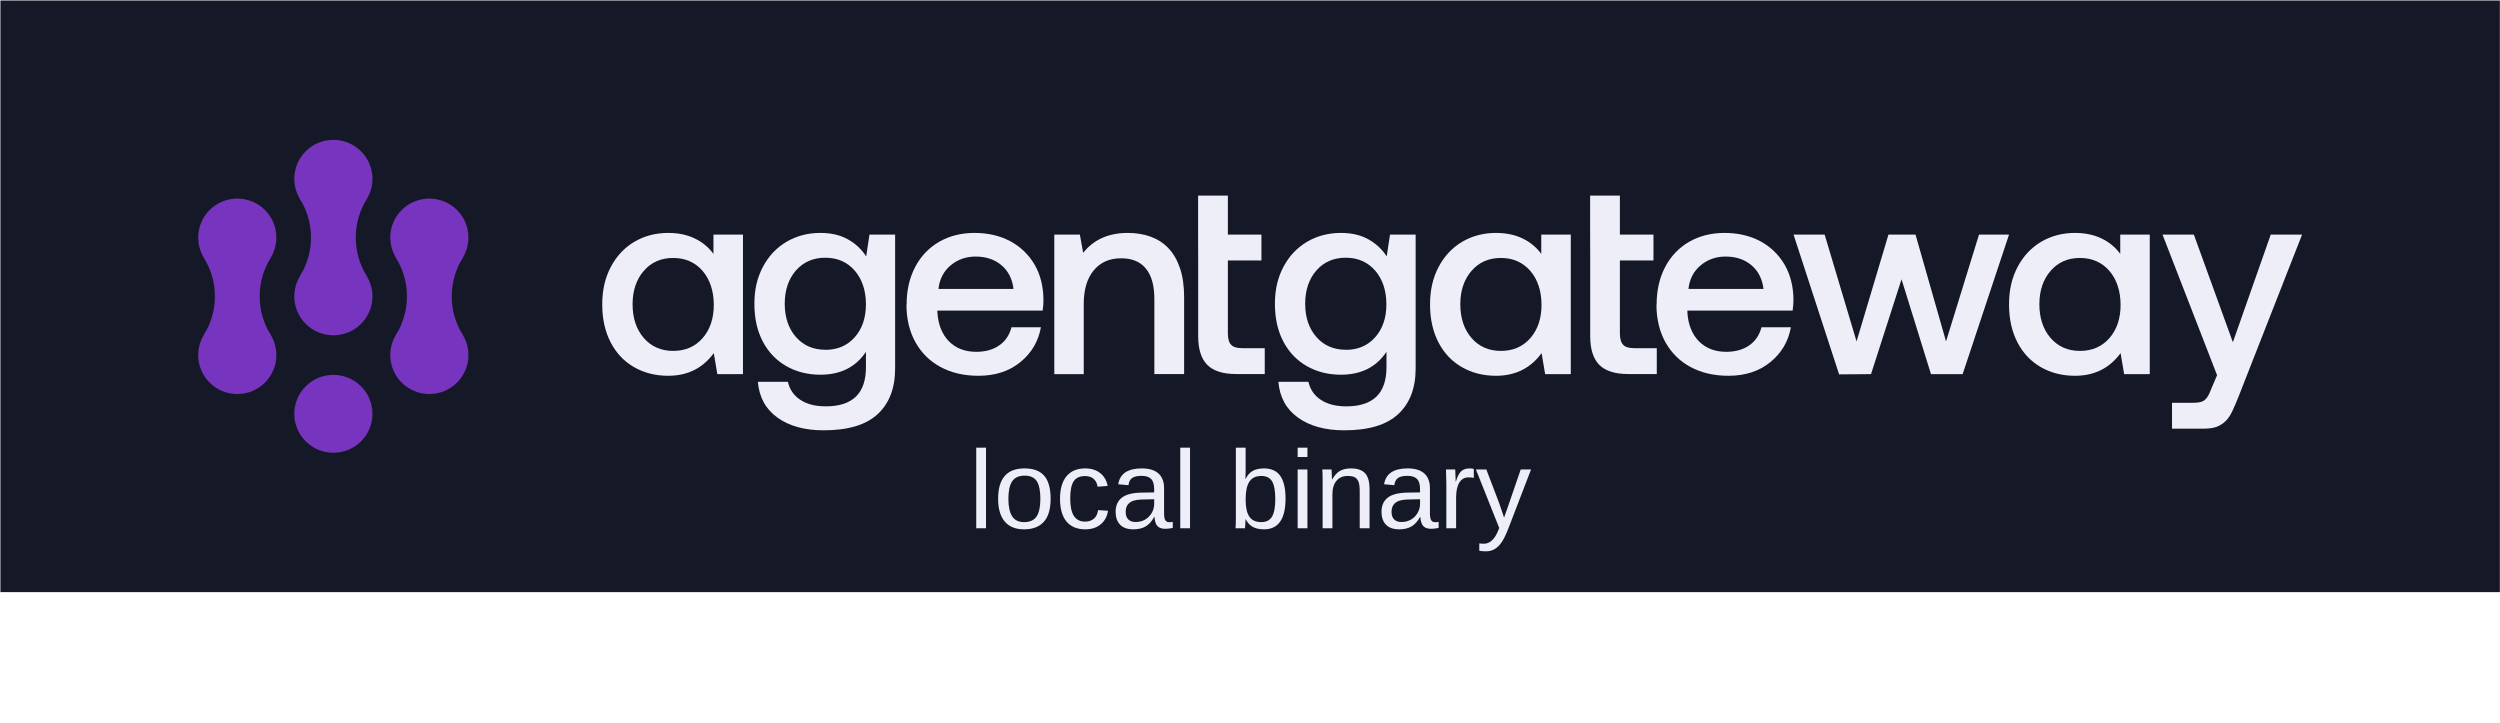
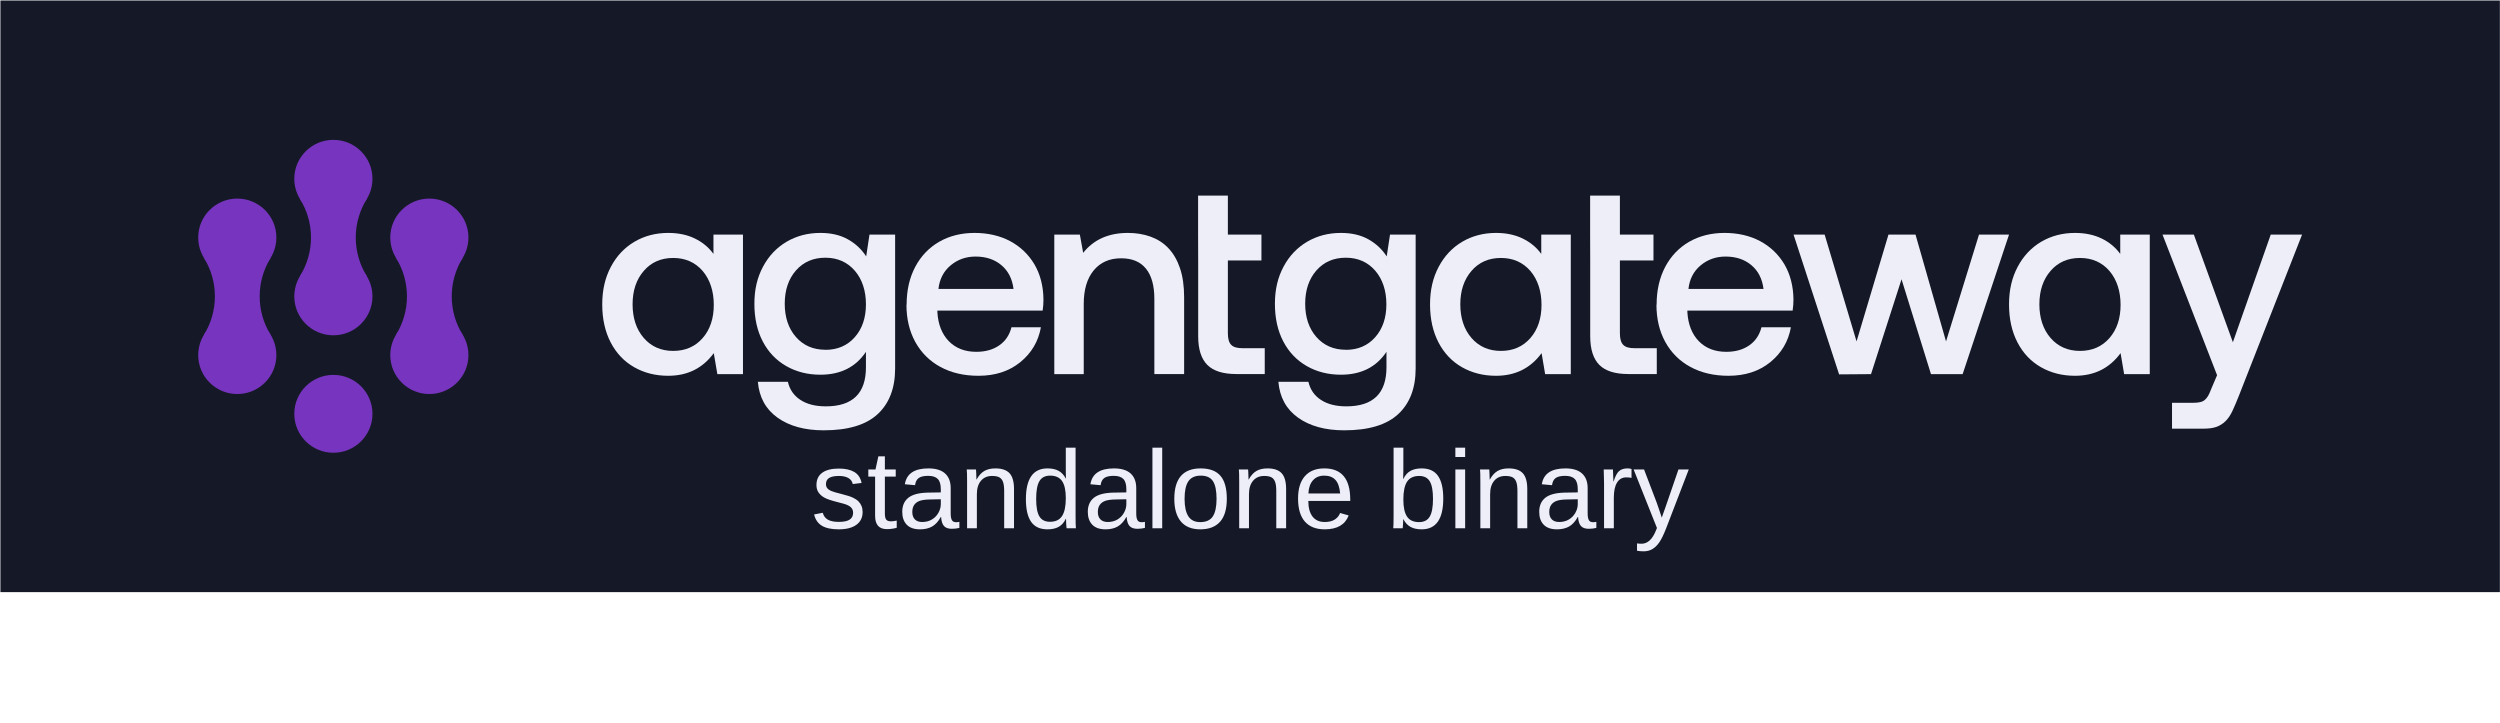
<svg xmlns="http://www.w3.org/2000/svg" width="4496" height="1300" viewBox="0 0 4496 1300" fill="none">
  <rect width="4495" height="1064" transform="translate(0.757812 0.879395)" fill="#151927" />
  <path d="M599.547 391.562C638.371 391.562 669.844 360.212 669.844 321.54C669.844 282.867 638.371 251.517 599.547 251.517C560.723 251.517 529.25 282.867 529.25 321.54C529.25 360.212 560.723 391.562 599.547 391.562Z" fill="#7734be" />
  <path d="M599.547 602.999C638.371 602.999 669.844 571.649 669.844 532.977C669.844 494.304 638.371 462.954 599.547 462.954C560.723 462.954 529.25 494.304 529.25 532.977C529.25 571.649 560.723 602.999 599.547 602.999Z" fill="#7734be" />
  <path d="M639.796 427.162C639.796 401.93 647.062 378.263 659.432 358.117L599.542 321.345L539.652 358.117C552.023 378.263 559.288 401.734 559.288 427.162C559.288 452.589 552.023 476.06 539.652 496.206L599.542 532.978L659.432 496.206C647.062 476.06 639.796 452.589 639.796 427.162Z" fill="#7734be" />
  <path d="M772.141 497.183C810.965 497.183 842.438 465.833 842.438 427.16C842.438 388.488 810.965 357.137 772.141 357.137C733.317 357.137 701.844 388.488 701.844 427.16C701.844 465.833 733.317 497.183 772.141 497.183Z" fill="#7734be" />
  <path d="M772.141 708.62C810.965 708.62 842.438 677.27 842.438 638.597C842.438 599.925 810.965 568.574 772.141 568.574C733.317 568.574 701.844 599.925 701.844 638.597C701.844 677.27 733.317 708.62 772.141 708.62Z" fill="#7734be" />
  <path d="M812.39 532.977C812.39 507.745 819.655 484.079 832.026 463.932L772.136 427.161L712.246 463.932C724.617 484.079 731.882 507.55 731.882 532.977C731.882 558.404 724.617 581.876 712.246 602.022L772.136 638.793L832.026 602.022C819.655 581.876 812.39 558.404 812.39 532.977Z" fill="#7734be" />
  <path d="M426.746 497.183C465.57 497.183 497.043 465.833 497.043 427.16C497.043 388.488 465.57 357.137 426.746 357.137C387.922 357.137 356.449 388.488 356.449 427.16C356.449 465.833 387.922 497.183 426.746 497.183Z" fill="#7734be" />
  <path d="M426.746 708.619C465.57 708.619 497.043 677.268 497.043 638.596C497.043 599.924 465.57 568.573 426.746 568.573C387.922 568.573 356.449 599.924 356.449 638.596C356.449 677.268 387.922 708.619 426.746 708.619Z" fill="#7734be" />
  <path d="M466.996 532.976C466.996 507.744 474.261 484.077 486.632 463.931L426.742 427.159L366.852 463.931C379.222 484.077 386.488 507.548 386.488 532.976C386.488 558.403 379.222 581.874 366.852 602.02L426.742 638.792L486.632 602.02C474.261 581.874 466.996 558.403 466.996 532.976Z" fill="#7734be" />
  <path d="M599.547 814.242C638.371 814.242 669.844 782.891 669.844 744.219C669.844 705.547 638.371 674.196 599.547 674.196C560.723 674.196 529.25 705.547 529.25 744.219C529.25 782.891 560.723 814.242 599.547 814.242Z" fill="#7734be" />
  <path d="M1336.17 421.861V672.833H1290.07L1283.67 635.09C1263.75 662.283 1236.38 675.804 1201.74 675.804C1178.83 675.804 1158.46 670.604 1140.47 660.351C1122.47 650.098 1108.35 635.239 1098.23 615.773C1088.12 596.308 1083.07 573.573 1083.07 547.421C1083.07 521.269 1088.27 499.426 1098.53 479.961C1108.79 460.495 1122.92 445.488 1140.91 434.789C1158.91 424.239 1179.13 418.89 1201.74 418.89C1220.03 418.89 1236.09 422.307 1249.77 428.994C1263.45 435.68 1274.6 444.893 1283.08 456.632V421.861H1336.02H1336.17ZM1210.66 631.078C1232.52 631.078 1250.21 623.352 1263.6 608.047C1276.98 592.742 1283.67 572.682 1283.67 548.313C1283.67 523.944 1276.98 502.844 1263.6 487.242C1250.21 471.788 1232.52 463.913 1210.66 463.913C1188.8 463.913 1171.1 471.64 1157.72 487.242C1144.33 502.695 1137.64 522.755 1137.64 547.273C1137.64 571.79 1144.33 592.296 1157.72 607.749C1171.1 623.203 1188.8 631.078 1210.66 631.078Z" fill="#EDEEF7" />
  <path d="M2824.89 421.861V672.833H2778.79L2772.4 635.09C2752.47 662.283 2725.11 675.804 2690.46 675.804C2667.56 675.804 2647.18 670.604 2629.19 660.351C2611.2 650.098 2597.07 635.239 2586.96 615.773C2576.85 596.308 2571.79 573.573 2571.79 547.421C2571.79 521.269 2576.99 499.426 2587.25 479.961C2597.52 460.495 2611.64 445.488 2629.64 434.789C2647.63 424.239 2667.85 418.89 2690.46 418.89C2708.75 418.89 2724.81 422.307 2738.49 428.994C2752.17 435.68 2763.33 444.893 2771.8 456.632V421.861H2824.74H2824.89ZM2699.23 631.078C2721.09 631.078 2738.79 623.352 2752.17 608.047C2765.56 592.742 2772.25 572.682 2772.25 548.313C2772.25 523.944 2765.56 502.844 2752.17 487.242C2738.79 471.788 2721.09 463.913 2699.23 463.913C2677.37 463.913 2659.68 471.64 2646.29 487.242C2632.91 502.695 2626.22 522.755 2626.22 547.273C2626.22 571.79 2632.91 592.296 2646.29 607.749C2659.68 623.203 2677.37 631.078 2699.23 631.078Z" fill="#EDEEF7" />
  <path d="M3866.14 421.861V672.833H3820.05L3813.65 635.09C3793.72 662.283 3766.36 675.804 3731.71 675.804C3708.81 675.804 3688.44 670.604 3670.44 660.351C3652.45 650.098 3638.32 635.239 3628.21 615.773C3618.1 596.308 3613.04 573.573 3613.04 547.421C3613.04 521.269 3618.25 499.426 3628.51 479.961C3638.77 460.495 3652.9 445.488 3670.89 434.789C3688.88 424.239 3709.11 418.89 3731.71 418.89C3750 418.89 3766.06 422.307 3779.75 428.994C3793.43 435.68 3804.58 444.893 3813.06 456.632V421.861H3866H3866.14ZM3740.63 631.078C3762.49 631.078 3780.19 623.352 3793.58 608.047C3806.96 592.742 3813.65 572.682 3813.65 548.313C3813.65 523.944 3806.96 502.844 3793.58 487.242C3780.19 471.788 3762.49 463.913 3740.63 463.913C3718.77 463.913 3701.08 471.64 3687.69 487.242C3674.31 502.695 3667.62 522.755 3667.62 547.273C3667.62 571.79 3674.31 592.296 3687.69 607.749C3701.08 623.203 3718.77 631.078 3740.63 631.078Z" fill="#EDEEF7" />
  <path d="M1609.79 421.861V662.58C1609.79 697.945 1599.38 725.285 1578.42 744.751C1557.45 764.216 1525.18 773.875 1481.31 773.875C1447.25 773.875 1419.6 766.297 1398.33 751.14C1377.06 735.984 1365.32 714.438 1362.94 686.652H1416.92C1420.19 700.768 1427.77 711.615 1439.52 719.193C1451.27 726.92 1466.44 730.783 1485.18 730.783C1533.21 730.783 1557.3 707.454 1557.3 660.648V632.713C1539.01 660.202 1511.65 673.873 1475.36 673.873C1452.46 673.873 1432.09 668.672 1414.09 658.419C1396.1 648.166 1381.97 633.456 1371.86 614.288C1361.75 595.119 1356.69 572.533 1356.69 546.381C1356.69 520.229 1361.9 498.98 1372.16 479.664C1382.42 460.347 1396.55 445.488 1414.54 434.789C1432.53 424.239 1452.76 418.89 1475.36 418.89C1494.4 418.89 1510.75 422.604 1524.43 430.183C1538.12 437.761 1549.27 448.014 1557.75 461.09L1563.69 421.861H1609.79ZM1484.28 629.147C1506.14 629.147 1523.84 621.569 1537.22 606.412C1550.61 591.256 1557.3 571.493 1557.3 547.273C1557.3 523.052 1550.61 502.25 1537.22 486.796C1523.84 471.342 1506.14 463.467 1484.28 463.467C1462.42 463.467 1444.73 471.194 1431.34 486.499C1417.96 501.804 1411.27 521.864 1411.27 546.233C1411.27 570.602 1417.96 590.661 1431.34 605.966C1444.73 621.271 1462.42 628.998 1484.28 628.998V629.147Z" fill="#EDEEF7" />
  <path d="M1630.46 547.867C1630.46 522.012 1635.67 499.426 1645.93 479.961C1656.19 460.495 1670.61 445.488 1689.05 434.789C1707.49 424.239 1728.76 418.89 1752.55 418.89C1776.34 418.89 1798.06 423.793 1816.5 433.6C1834.94 443.407 1849.51 457.375 1860.22 475.206C1870.77 493.185 1876.28 514.285 1876.57 538.506C1876.57 545.044 1876.13 551.73 1875.09 558.566H1685.78V561.538C1687.12 583.38 1693.96 600.766 1706.3 613.545C1718.79 626.323 1735.3 632.713 1755.82 632.713C1772.18 632.713 1785.86 628.849 1797.01 621.123C1808.17 613.396 1815.45 602.549 1819.02 588.581H1871.96C1867.35 614.139 1855.01 634.942 1834.94 651.287C1814.86 667.632 1789.73 675.804 1759.69 675.804C1733.52 675.804 1710.76 670.455 1691.28 659.905C1671.8 649.355 1656.78 634.347 1646.08 615.03C1635.52 595.714 1630.16 573.425 1630.16 547.867H1630.46ZM1822.74 519.783C1820.51 501.507 1813.22 487.242 1800.88 476.84C1788.69 466.588 1773.22 461.387 1754.48 461.387C1737.09 461.387 1722.21 466.736 1709.57 477.286C1696.93 487.836 1689.65 502.101 1687.71 519.635H1822.59L1822.74 519.783Z" fill="#EDEEF7" />
  <path d="M1895.91 421.861H1942.01L1947.95 454.7C1966.99 430.777 1993.76 418.89 2028.41 418.89C2043.13 418.89 2056.66 421.119 2069.15 425.576C2081.49 430.034 2092.35 436.869 2101.27 446.379C2110.34 455.889 2117.18 467.925 2122.09 482.338C2127 496.752 2129.53 514.285 2129.53 534.494V672.684H2075.99V537.466C2075.99 513.691 2070.94 495.414 2060.82 483.081C2050.71 470.6 2035.84 464.507 2016.21 464.507C1995.24 464.507 1978.89 471.788 1966.84 486.35C1954.94 500.912 1949 520.972 1949 546.381V672.833H1896.05V421.861H1895.91Z" fill="#EDEEF7" />
  <path d="M2154.66 421.862V351.726H2208.2V421.862H2268.57V468.371H2208.2V599.28C2208.2 609.087 2210.13 616.071 2214.14 620.083C2218.01 624.243 2224.7 626.175 2234.22 626.175H2274.52V672.684H2223.51C2199.57 672.684 2182.17 667.186 2171.32 656.339C2160.31 645.343 2154.81 628.107 2154.81 604.629V468.371" fill="#EDEEF7" />
  <path d="M2859.69 421.862V351.726H2913.22V421.862H2973.6V468.371H2913.22V599.28C2913.22 609.087 2915.16 616.071 2919.17 620.083C2923.04 624.243 2929.73 626.175 2939.25 626.175H2979.55V672.684H2928.54C2904.6 672.684 2887.2 667.186 2876.34 656.339C2865.34 645.343 2859.84 628.107 2859.84 604.629V468.371" fill="#EDEEF7" />
  <path d="M2545.91 421.861V662.58C2545.91 697.945 2535.5 725.285 2514.53 744.751C2493.57 764.216 2461.3 773.875 2417.43 773.875C2383.37 773.875 2355.71 766.297 2334.45 751.14C2313.18 735.984 2301.43 714.438 2299.05 686.652H2353.04C2356.31 700.768 2363.89 711.615 2375.64 719.193C2387.39 726.92 2402.56 730.783 2421.29 730.783C2469.33 730.783 2493.42 707.454 2493.42 660.648V632.713C2475.13 660.202 2447.76 673.873 2411.48 673.873C2388.58 673.873 2368.2 668.672 2350.21 658.419C2332.22 648.166 2318.09 633.456 2307.98 614.288C2297.86 595.119 2292.81 572.533 2292.81 546.381C2292.81 520.229 2298.01 498.98 2308.27 479.664C2318.54 460.347 2332.66 445.488 2350.66 434.789C2368.65 424.239 2388.87 418.89 2411.48 418.89C2430.51 418.89 2446.87 422.604 2460.55 430.183C2474.23 437.761 2485.39 448.014 2493.86 461.09L2499.81 421.861H2545.91ZM2420.25 629.147C2442.11 629.147 2459.81 621.569 2473.19 606.412C2486.58 591.256 2493.27 571.493 2493.27 547.273C2493.27 523.052 2486.58 502.25 2473.19 486.796C2459.81 471.342 2442.11 463.467 2420.25 463.467C2398.39 463.467 2380.7 471.194 2367.31 486.499C2353.93 501.804 2347.24 521.864 2347.24 546.233C2347.24 570.602 2353.93 590.661 2367.31 605.966C2380.7 621.271 2398.39 628.998 2420.25 628.998V629.147Z" fill="#EDEEF7" />
  <path d="M2979.25 547.867C2979.25 522.012 2984.45 499.426 2994.71 479.961C3004.97 460.495 3019.4 445.488 3037.84 434.789C3056.28 424.239 3077.54 418.89 3101.34 418.89C3125.13 418.89 3146.84 423.793 3165.28 433.6C3183.72 443.407 3198.29 457.375 3209 475.206C3219.56 493.185 3225.06 514.285 3225.36 538.506C3225.36 545.044 3224.91 551.73 3223.87 558.566H3034.57V561.538C3035.9 583.38 3042.75 600.766 3055.09 613.545C3067.58 626.323 3084.09 632.713 3104.61 632.713C3120.97 632.713 3134.65 628.849 3145.8 621.123C3156.95 613.396 3164.24 602.549 3167.81 588.581H3220.75C3216.14 614.139 3203.8 634.942 3183.72 651.287C3163.65 667.632 3138.51 675.804 3108.47 675.804C3082.3 675.804 3059.55 670.455 3040.07 659.905C3020.59 649.355 3005.57 634.347 2994.86 615.03C2984.3 595.714 2978.95 573.425 2978.95 547.867H2979.25ZM3171.53 519.783C3169.3 501.507 3162.01 487.242 3149.67 476.84C3137.47 466.588 3122.01 461.387 3103.27 461.387C3085.87 461.387 3071 466.736 3058.36 477.286C3045.72 487.836 3038.43 502.101 3036.5 519.635H3171.38L3171.53 519.783Z" fill="#EDEEF7" />
  <path d="M3225.51 421.862H3281.43L3338.83 613.99L3396.23 421.862H3444.86L3499.73 613.99L3559.06 421.862H3613.05L3529.62 672.833H3472.67L3419.72 502.25L3364.85 672.833L3307.45 673.278L3225.51 421.862Z" fill="#EDEEF7" />
  <path d="M3945.41 421.862L4015.6 615.476L4083.71 421.862H4140.07L4026.3 712.061C4021.99 722.908 4018.13 731.972 4014.56 739.55C4010.99 747.129 4006.82 753.072 4002.07 757.678C3997.31 762.285 3991.95 765.554 3985.86 767.783C3979.76 769.863 3972.17 770.903 3963.1 770.903H3906.15V724.394H3943.47C3948.38 724.394 3952.55 724.097 3955.97 723.354C3959.39 722.759 3962.21 721.422 3964.59 719.639C3966.82 717.856 3969.05 715.33 3970.99 712.061C3972.92 708.792 3974.85 704.334 3976.93 698.836L3987.19 674.764L3889.05 421.862H3945.41Z" fill="#EDEEF7" />
-   <text x="2248" y="950" font-family="Arial, sans-serif" font-size="200" fill="#EDEEF7" text-anchor="middle" font-weight="300">local binary</text>
+   <text x="2248" y="950" font-family="Arial, sans-serif" font-size="200" fill="#EDEEF7" text-anchor="middle" font-weight="300">standalone binary</text>
</svg>
